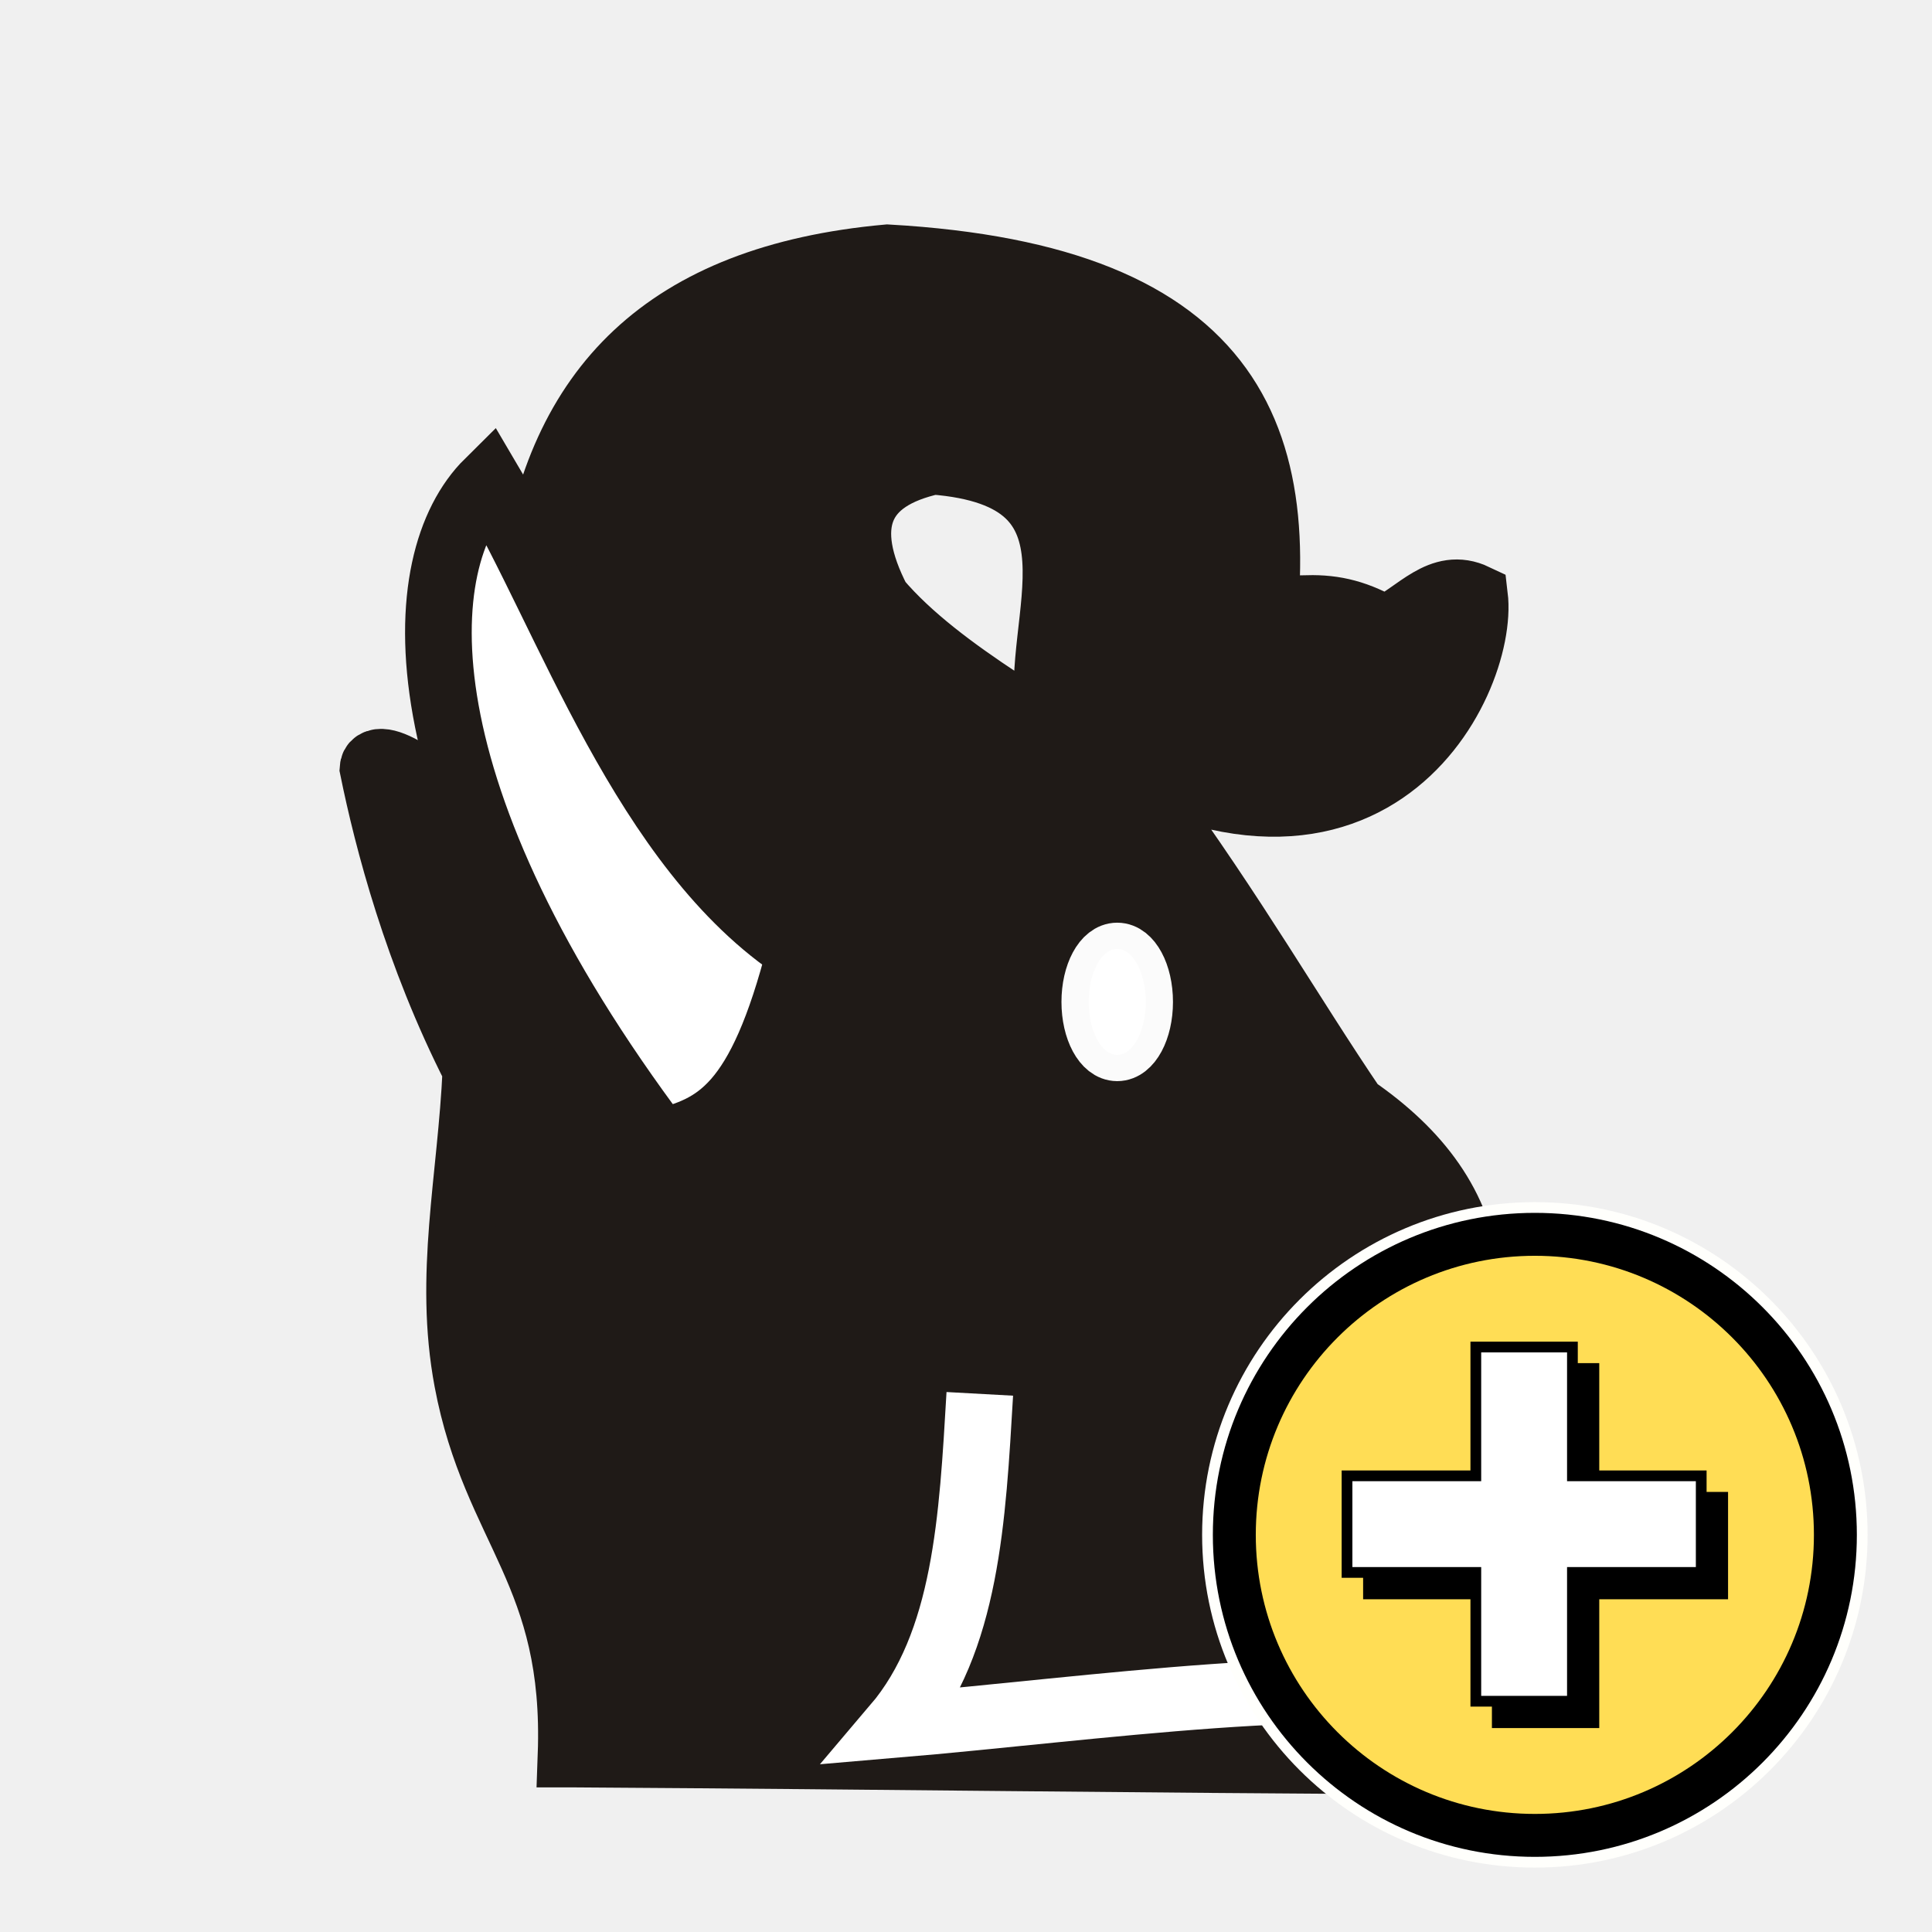
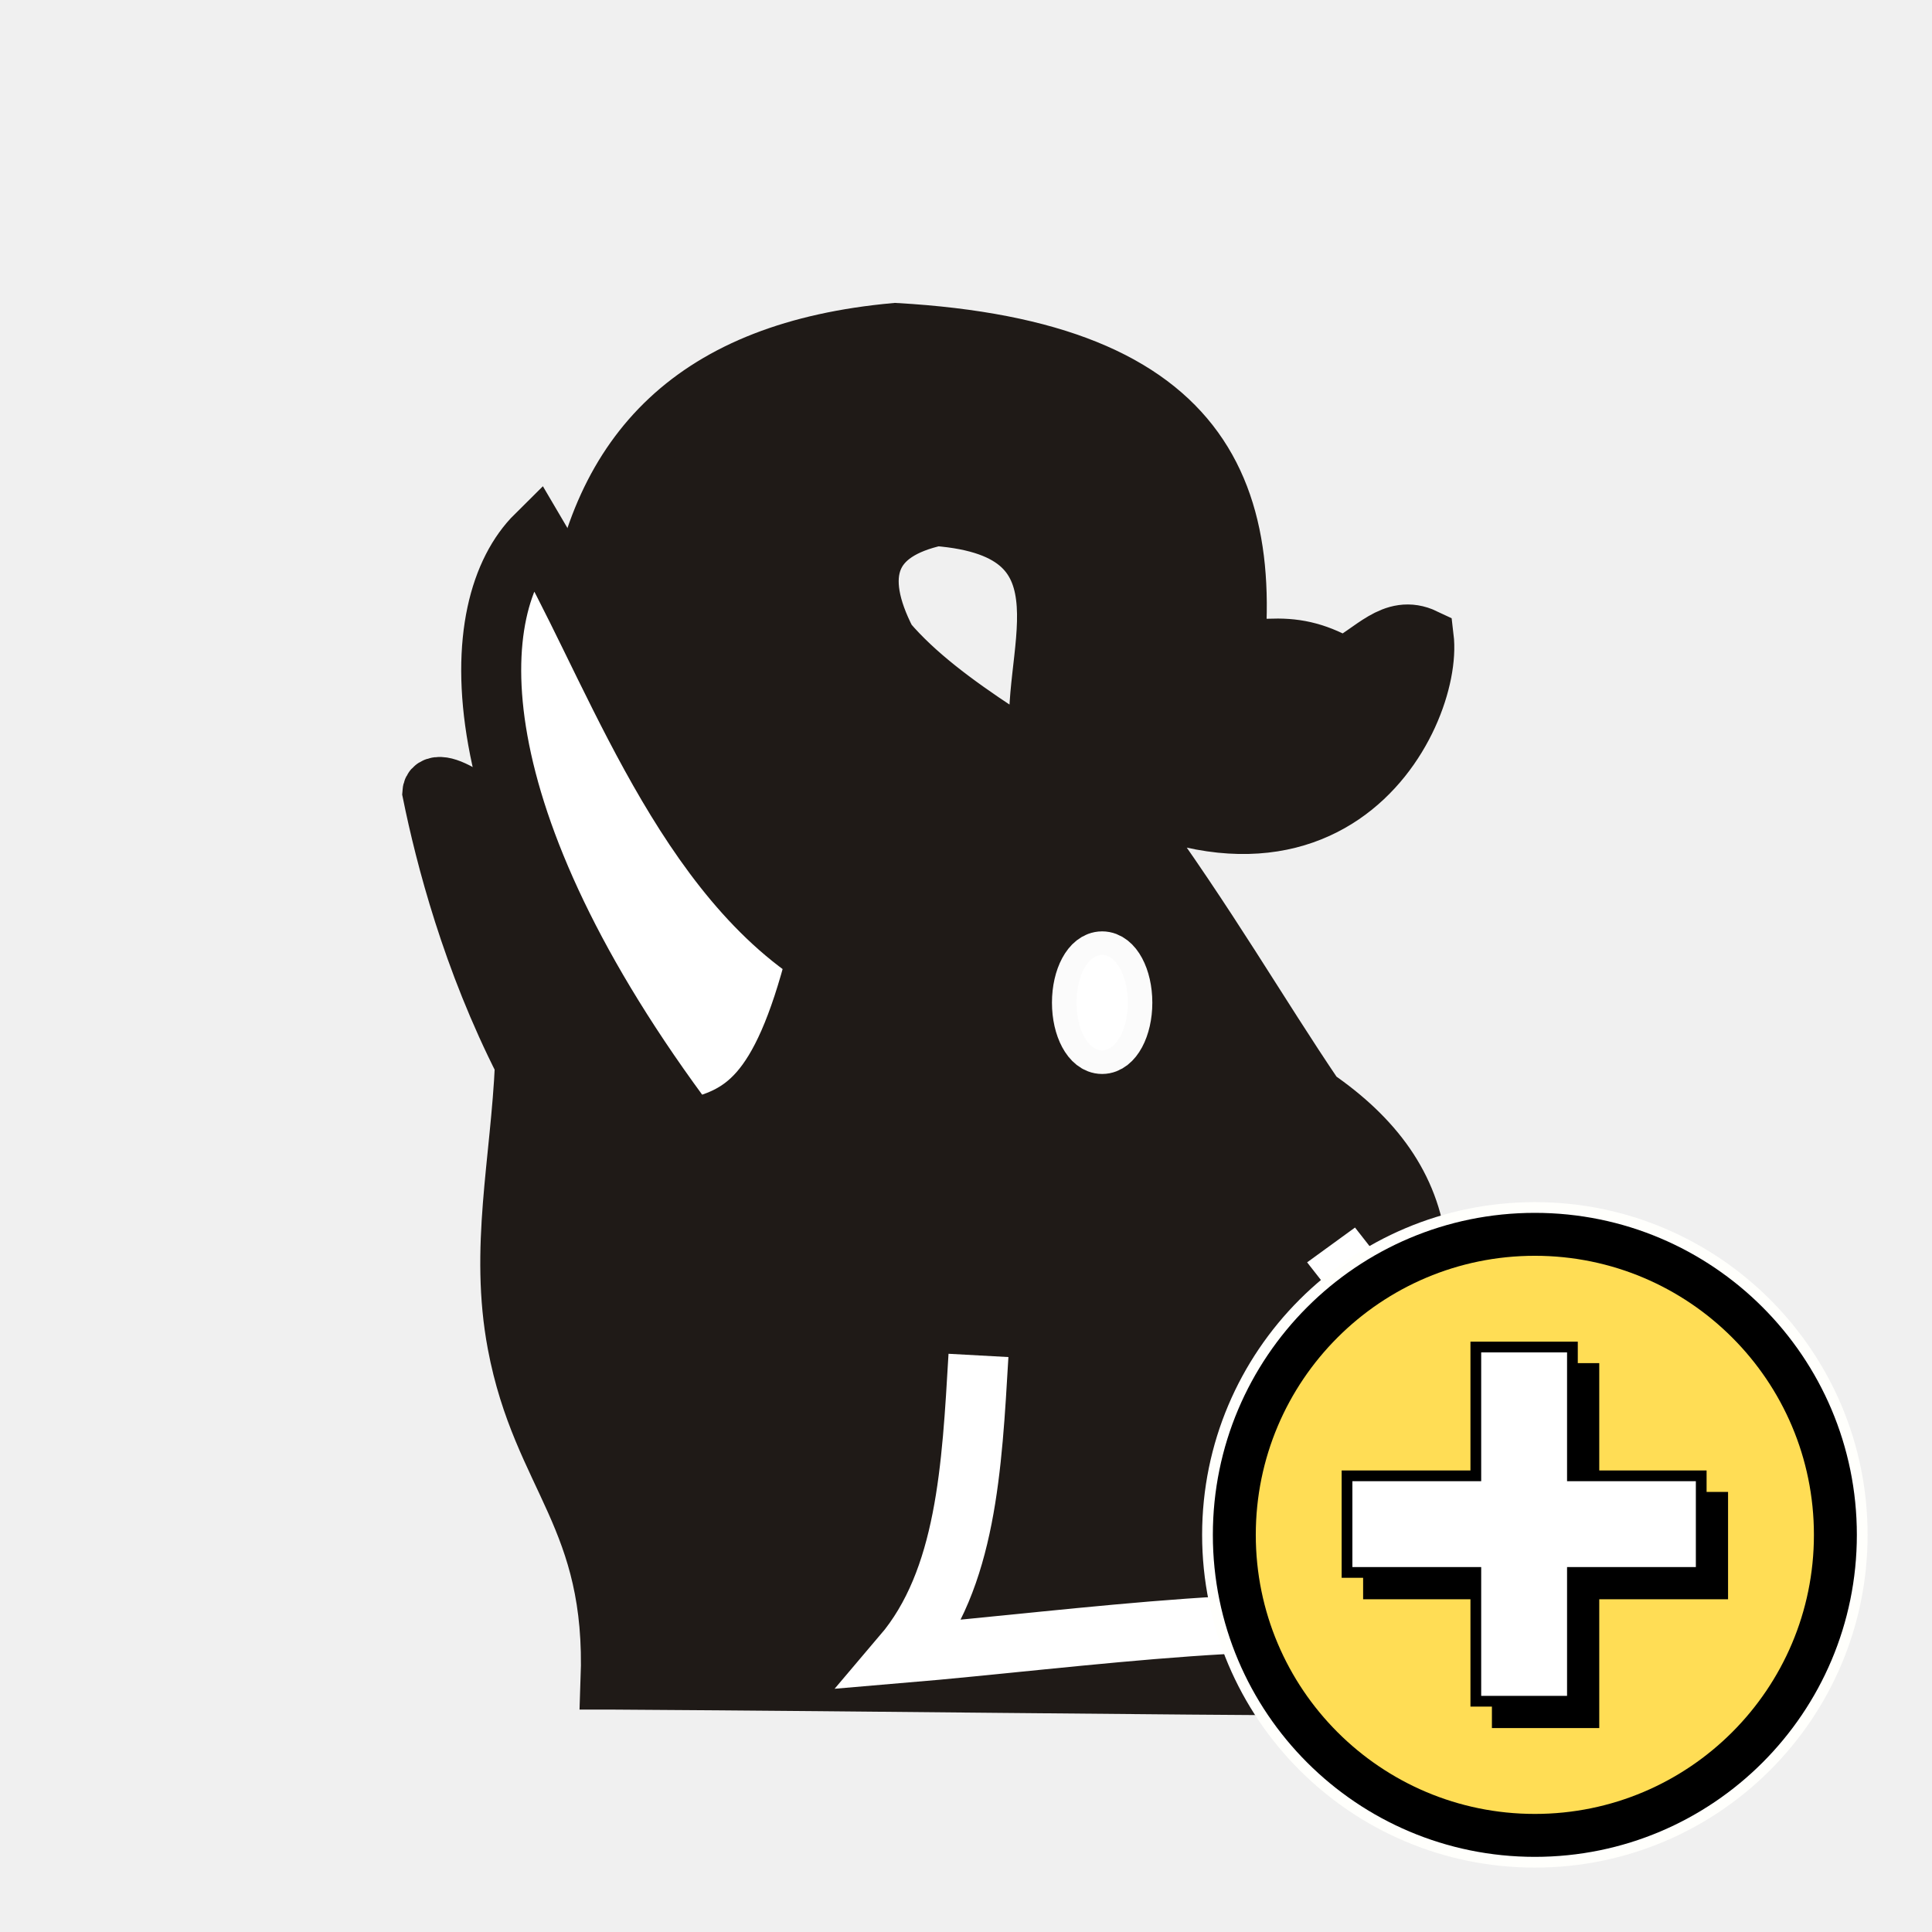
<svg xmlns="http://www.w3.org/2000/svg" clip-rule="evenodd" fill-rule="evenodd" height="177.17" image-rendering="optimizeQuality" shape-rendering="geometricPrecision" viewBox="0 0 50 50" width="177.17" version="1.1" id="svg28">
  <defs id="defs32" />
  <linearGradient id="a" gradientTransform="matrix(-.1675513 0 0 .1309569 124.7651 -29.39694)" gradientUnits="userSpaceOnUse" x1="233.099" x2="313.642" y1="541.734" y2="543.004">
    <stop offset="0" stop-color="#fff" id="stop2" />
    <stop offset="1" stop-color="#808080" id="stop4" />
  </linearGradient>
  <linearGradient id="b" gradientUnits="userSpaceOnUse" x1="72.162" x2="102.881" y1="60.468" y2="61.069">
    <stop offset="0" stop-color="#bdbdbd" id="stop7" />
    <stop offset="1" stop-color="#fff" id="stop9" />
  </linearGradient>
-   <g stroke-width="1.298" transform="matrix(1.088217,0,0,1.048759,-72.46379,-23.2123)" id="g26">
+   <g stroke-width="1.298" transform="matrix(0.9793954,0,0,0.9438833,-62.71613,-18.27861)" id="g26">
    <path d="m 80.171,65.447 c 7.96,0.052 12.863,0.135 20.764,0.174 -0.031,-1.787 -0.57,-3.575 -1.565,-5.362 3.335,-5.445 2.471,-8.629 -0.602,-10.818 -1.497,-2.289 -2.817,-4.698 -4.934,-7.714 -2.194,-1.576 -4.892,-2.984 -6.379,-4.797 -0.911,-1.833 -0.489,-2.972 1.324,-3.386 4.491,0.358 2.357,3.952 2.768,6.303 7.432,5.383 10.365,-0.814 10.11,-3.01 -0.789,-0.388 -1.309,0.386 -2.117,0.813 -0.679,-0.411 -1.206,-0.547 -1.855,-0.531 -1.166,0.697 -0.912,1.138 -1.272,1.993 1.069,-6.14 -0.411,-10.157 -8.717,-10.647 -5.268,0.498 -7.801,3.231 -8.417,7.896 0.72,0.47 1.48,0.907 1.557,1.511 -0.109,1.973 0.95,4.059 1.685,6.114 l -0.765,0.459 0.17,1.173 c 0.136,0.319 0.923,-0.368 1.168,-0.067 0.303,0.374 0.633,2.347 0.57,2.62 -0.971,-2.522 -3.435,-3.946 -5.717,-5.503 -1.031,-1.196 -2.449,-2.182 -2.487,-1.568 0.349,1.779 1.052,4.587 2.448,7.432 -0.116,2.69 -0.674,5.073 -0.202,7.682 0.668,3.691 2.621,4.742 2.464,9.233 z" fill="#1f1a17" stroke="#1f1a17" stroke-width="1.585" id="path12" />
    <path d="m 85.618,45.612 c -0.95,3.857 -1.969,4.338 -3.346,4.686 -6.222,-8.59 -5.974,-14.325 -4.058,-16.293 1.898,3.33 3.711,9.102 7.404,11.607 z" fill="url(#a)" stroke="#1f1a17" stroke-width="1.585" id="path14" style="fill:#ffffff;fill-opacity:1" />
    <ellipse cx="-93.159" cy="46.857" rx="0.677" ry="1.306" style="fill:#ffffff;stroke:#ffffff;stroke-width:1.298;stroke-linecap:square;stroke-linejoin:bevel;stroke-opacity:0.984" transform="scale(-1,1)" id="ellipse16" />
    <g stroke-width="1.585" id="g24">
      <path d="m 99.208,53.501 c 1.623,2.882 3.962,5.733 4.393,11.338 -5.232,-1.869 -1.396,-0.546 -4.681,-0.752" fill="#1f1a17" stroke="#1f1a17" id="path18" />
      <path d="m 101.476,56.506 -2.268,-3.006" fill="#2b0000" stroke="#ffffff" id="path20" />
      <path d="M 101.427,64.206 C 98.937,63.349 92.455,64.315 87.896,64.715 89.577,62.664 89.717,59.585 89.891,56.529" fill="none" stroke="url(#b)" id="path22" style="stroke:#ffffff;stroke-opacity:1" />
    </g>
  </g>
  <g id="g874" transform="matrix(1.111111,0,0,1.111111,-2.2328518e-5,-3.0722626e-5)">
    <g id="g893" transform="translate(-1.364307,-0.704155)">
      <circle style="fill:#fffffc;fill-opacity:1;stroke:none;stroke-width:2.227;stroke-linecap:round;stroke-miterlimit:4;stroke-dasharray:none;stroke-dashoffset:0.4;stroke-opacity:1;paint-order:fill markers stroke" id="path867" cx="37.114" cy="36.454" r="7.75" />
      <circle style="fill:#000000;fill-opacity:1;stroke:none;stroke-width:2.155;stroke-linecap:round;stroke-miterlimit:4;stroke-dasharray:none;stroke-dashoffset:0.4;stroke-opacity:1;paint-order:fill markers stroke" id="path867-0" cx="37.114" cy="36.454" r="7.5" />
      <circle style="fill:#ffdd55;fill-opacity:1;stroke:none;stroke-width:1.868;stroke-linecap:round;stroke-miterlimit:4;stroke-dasharray:none;stroke-dashoffset:0.4;stroke-opacity:1;paint-order:fill markers stroke" id="path867-3" cx="37.114" cy="36.454" r="6.5" />
    </g>
    <g id="g864" transform="translate(-2.700245,17.32398)">
      <path id="path859" style="fill:none;fill-opacity:1;stroke:#000000;stroke-width:2.5;stroke-linecap:butt;stroke-linejoin:miter;stroke-miterlimit:4;stroke-dasharray:none;stroke-opacity:1" d="m 38.7,14.426 v 8.5 m -4.25,-4.25 h 8.5" />
      <path id="path848" style="fill:none;fill-opacity:1;stroke:#000000;stroke-width:2.5;stroke-linecap:butt;stroke-linejoin:miter;stroke-miterlimit:4;stroke-dasharray:none;stroke-opacity:1" d="m 38.2,13.926 v 8.5 m -4.25,-4.25 h 8.5" />
      <path id="path846" style="fill:none;fill-opacity:1;stroke:#ffffff;stroke-width:2;stroke-linecap:butt;stroke-linejoin:miter;stroke-miterlimit:4;stroke-dasharray:none;stroke-opacity:1" d="m 38.2,14.176 v 8 m -4,-4 h 8" />
    </g>
  </g>
</svg>
